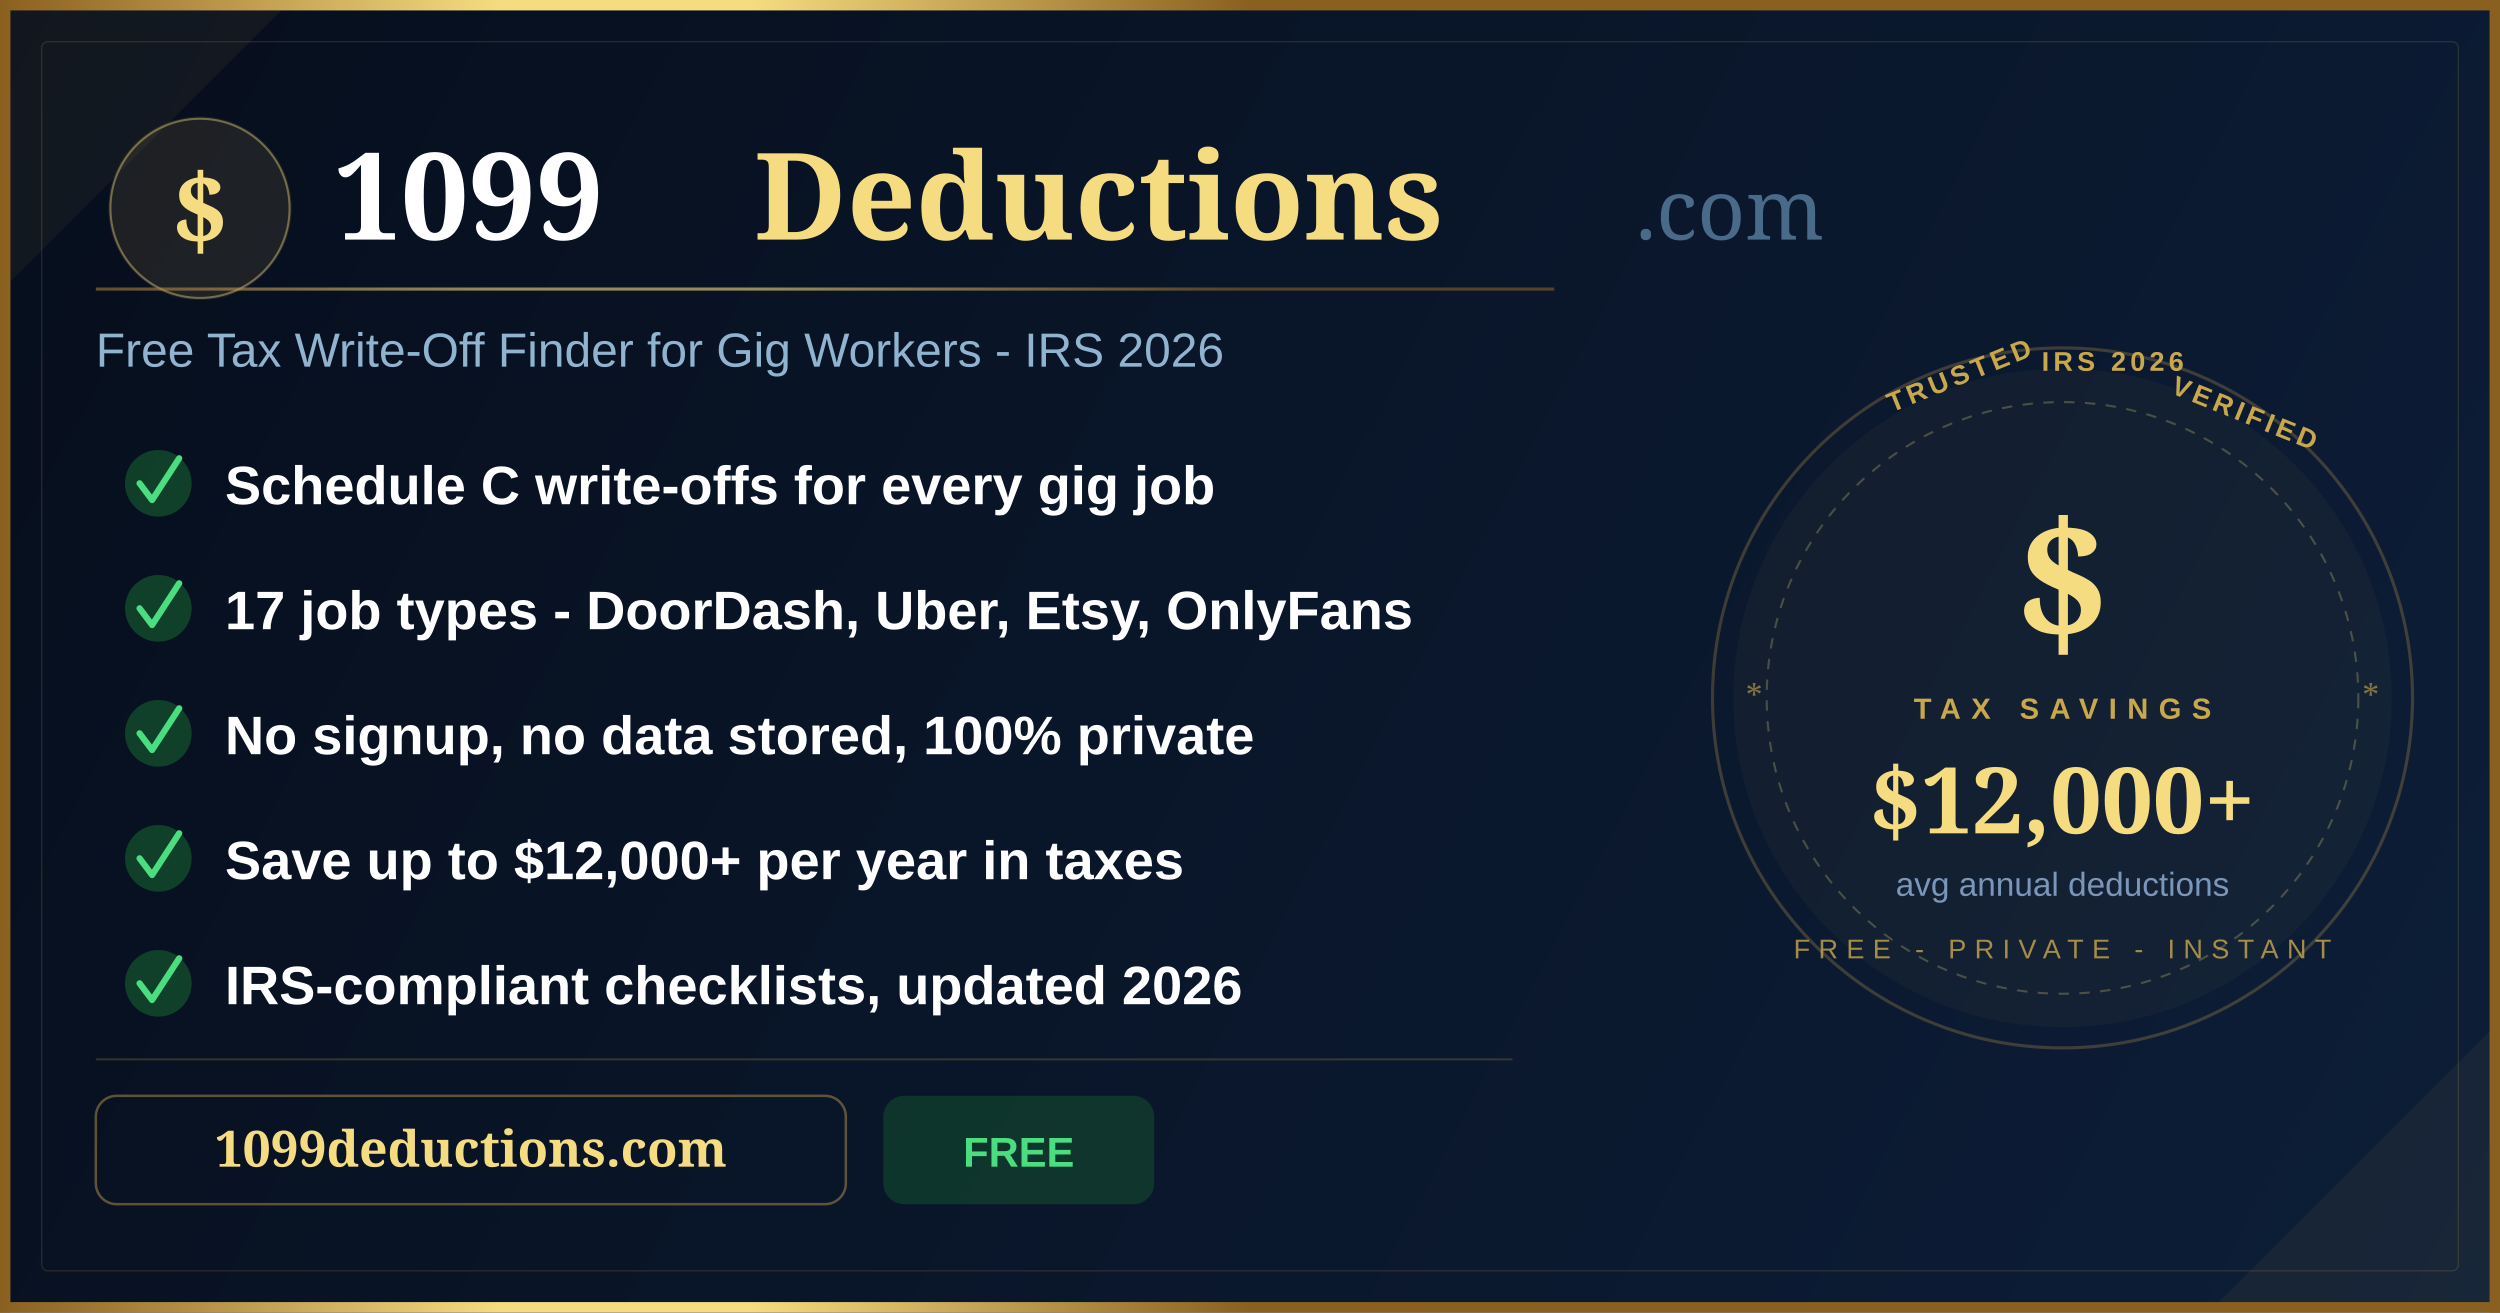
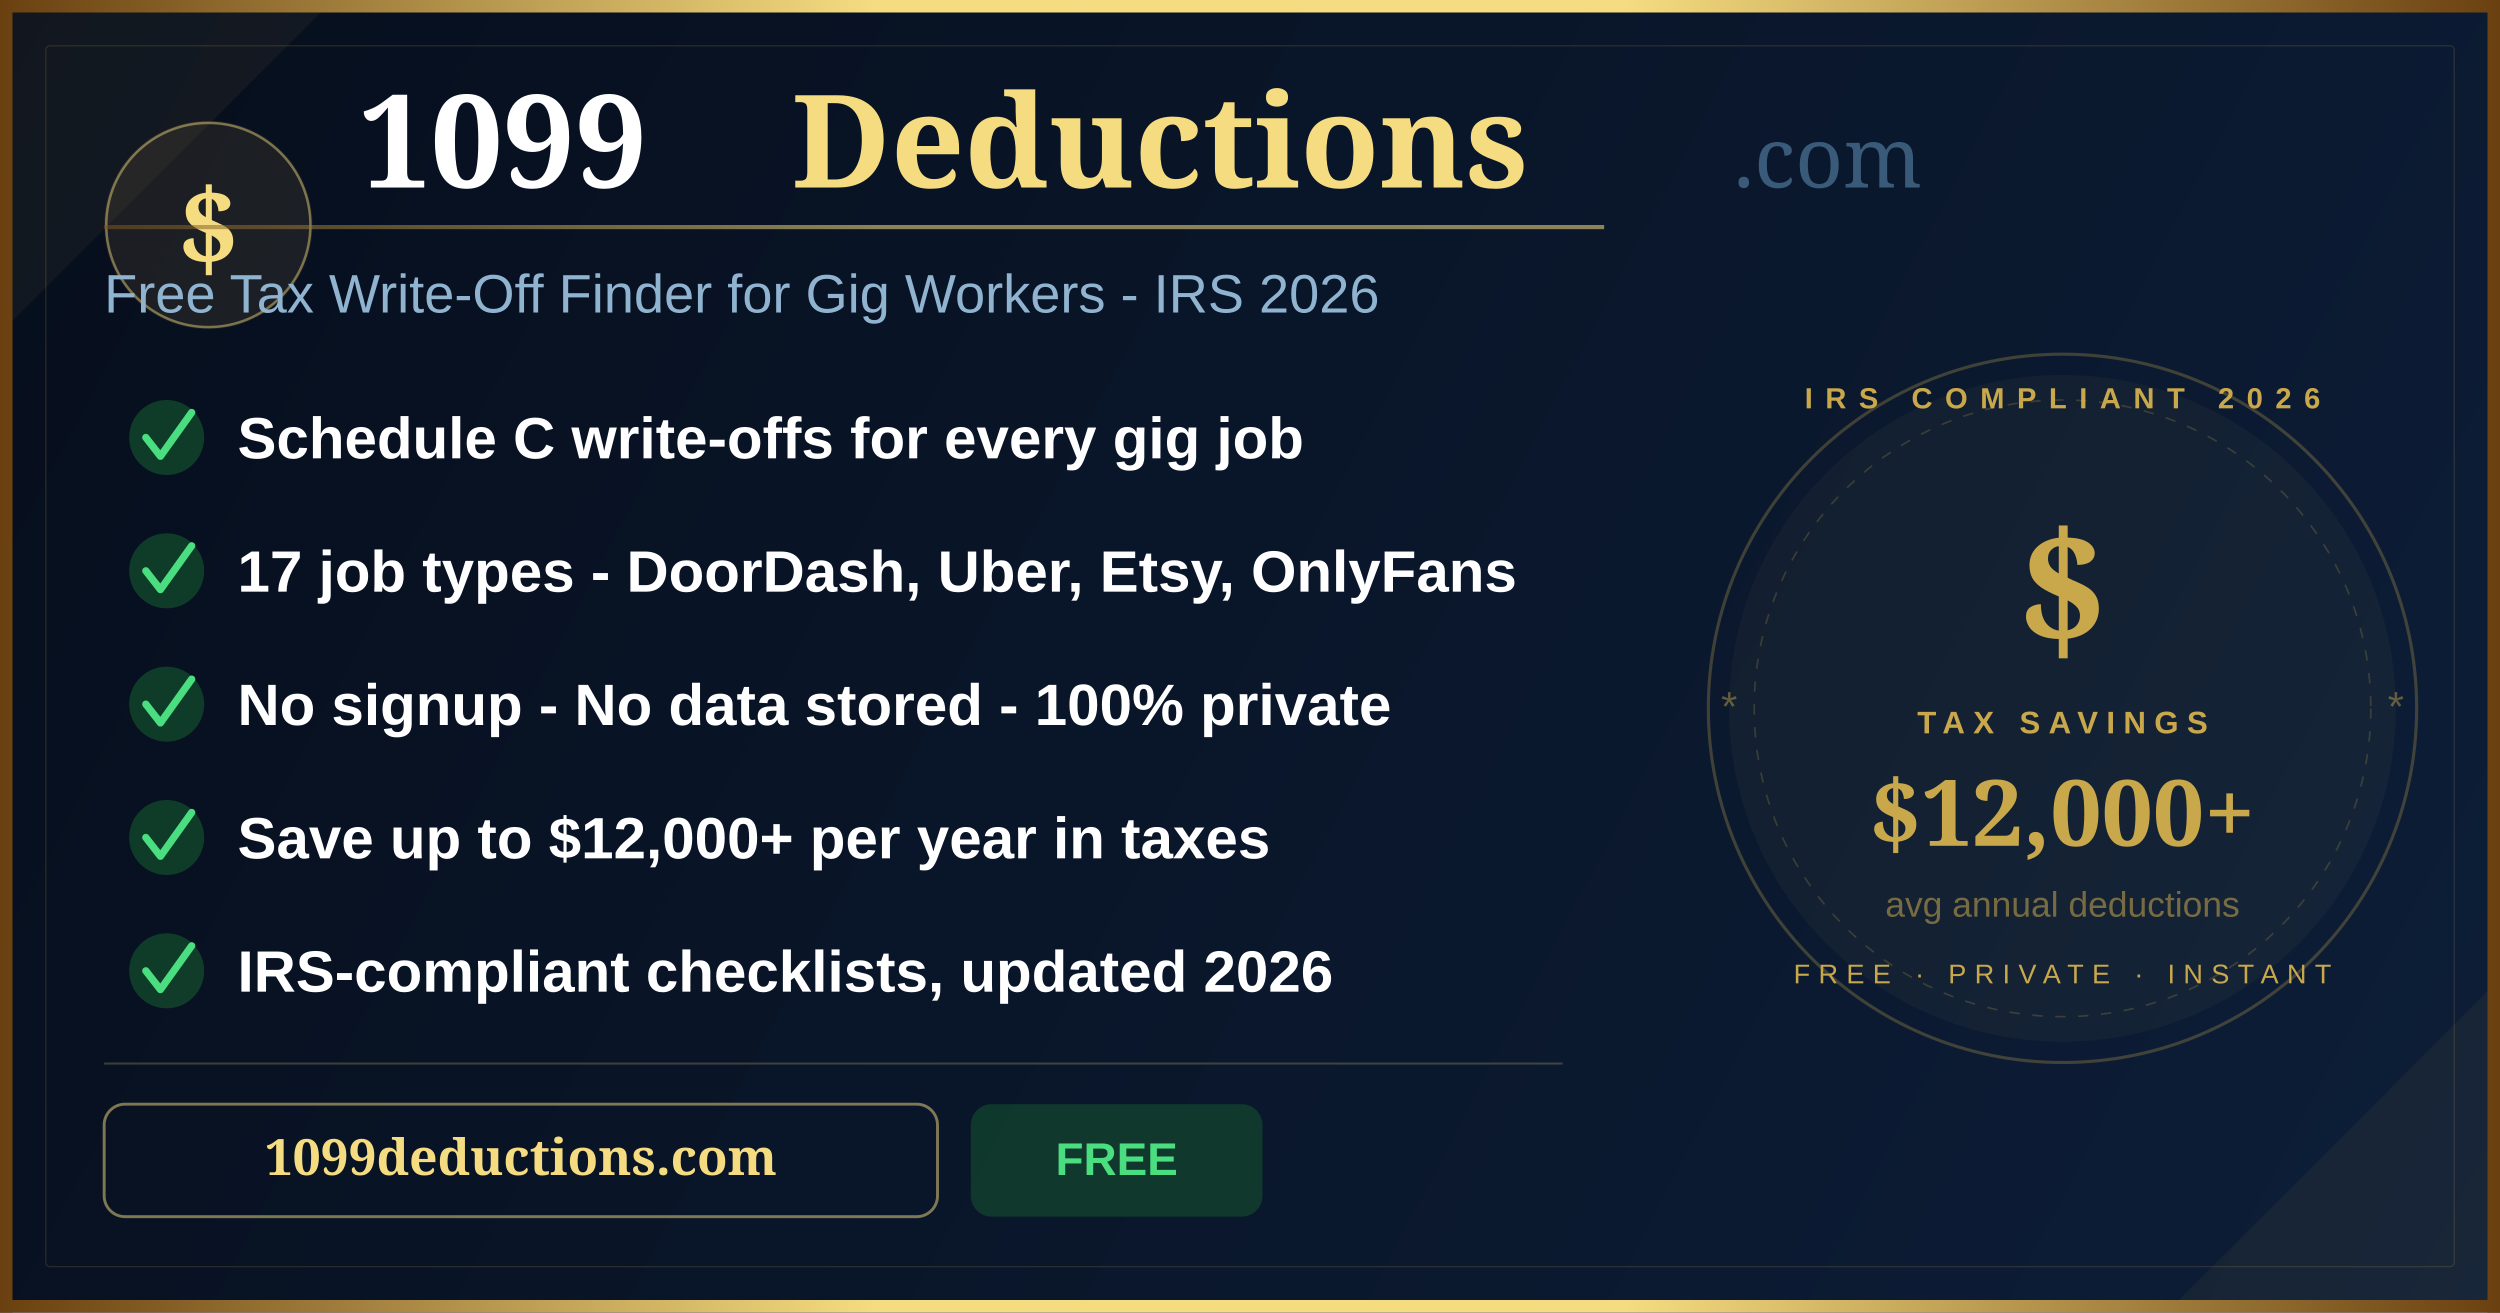
<svg xmlns="http://www.w3.org/2000/svg" viewBox="0 0 1200 630" width="1200" height="630">
  <defs>
    <linearGradient id="gbg" x1="0" y1="0" x2="1200" y2="630" gradientUnits="userSpaceOnUse">
      <stop offset="0%" stop-color="#060E1C" />
      <stop offset="100%" stop-color="#0D1E38" />
    </linearGradient>
-     <linearGradient id="gg" x1="0" y1="0" x2="600" y2="0" gradientUnits="userSpaceOnUse">
-       <stop offset="0%" stop-color="#8A6020" />
-       <stop offset="40%" stop-color="#F5DC80" />
-       <stop offset="60%" stop-color="#F5DC80" />
-       <stop offset="100%" stop-color="#8A6020" />
+     <linearGradient id="gg" x1="0" y1="0" x2="1200" y2="0" gradientUnits="userSpaceOnUse">
+       <stop offset="0%" stop-color="#6A4010" />
+       <stop offset="35%" stop-color="#F5DC80" />
+       <stop offset="65%" stop-color="#F5DC80" />
+       <stop offset="100%" stop-color="#6A4010" />
    </linearGradient>
  </defs>
  <rect width="1200" height="630" fill="url(#gbg)" />
-   <path d="M0 0 L140 0 L0 140 Z" fill="#B8924A" opacity="0.07" />
-   <path d="M1200 630 L1060 630 L1200 490 Z" fill="#B8924A" opacity="0.07" />
-   <rect x="0" y="0" width="1200" height="5" fill="url(#gg)" />
-   <rect x="0" y="625" width="1200" height="5" fill="url(#gg)" />
-   <rect x="0" y="0" width="5" height="630" fill="url(#gg)" />
-   <rect x="1195" y="0" width="5" height="630" fill="url(#gg)" />
-   <rect x="20" y="20" width="1160" height="590" rx="3" fill="none" stroke="#B8924A" stroke-width="0.6" stroke-opacity="0.2" />
-   <circle cx="96" cy="100" r="44" fill="#B8924A" opacity="0.13" />
-   <circle cx="96" cy="100" r="43" fill="none" stroke="#F5DC80" stroke-width="1" stroke-opacity="0.4" />
-   <text x="96" y="118" text-anchor="middle" font-family="Georgia,serif" font-size="48" font-weight="700" fill="#F5DC80">$</text>
-   <text x="160" y="115" font-family="Georgia,serif" font-size="58" font-weight="700" fill="#FFFFFF">1099</text>
-   <text x="362" y="115" font-family="Georgia,serif" font-size="58" font-weight="700" fill="#F5DC80">Deductions</text>
-   <text x="785" y="115" font-family="Georgia,serif" font-size="40" font-weight="400" fill="#4A6A8A">.com</text>
-   <rect x="46" y="138" width="700" height="1.5" fill="url(#gg)" opacity="0.6" />
-   <text x="46" y="176" font-family="Arial,sans-serif" font-size="23" fill="#90B4D0">Free Tax Write-Off Finder for Gig Workers - IRS 2026</text>
-   <circle cx="76" cy="232" r="16" fill="#14532d" opacity="0.7" />
-   <path d="M67 232 L73 240 L86 220" fill="none" stroke="#4ade80" stroke-width="3" stroke-linecap="round" stroke-linejoin="round" />
-   <text x="108" y="242" font-family="Arial,sans-serif" font-size="26" font-weight="700" fill="#FFFFFF">Schedule C write-offs for every gig job</text>
-   <circle cx="76" cy="292" r="16" fill="#14532d" opacity="0.7" />
-   <path d="M67 292 L73 300 L86 280" fill="none" stroke="#4ade80" stroke-width="3" stroke-linecap="round" stroke-linejoin="round" />
-   <text x="108" y="302" font-family="Arial,sans-serif" font-size="26" font-weight="700" fill="#FFFFFF">17 job types - DoorDash, Uber, Etsy, OnlyFans</text>
-   <circle cx="76" cy="352" r="16" fill="#14532d" opacity="0.7" />
-   <path d="M67 352 L73 360 L86 340" fill="none" stroke="#4ade80" stroke-width="3" stroke-linecap="round" stroke-linejoin="round" />
-   <text x="108" y="362" font-family="Arial,sans-serif" font-size="26" font-weight="700" fill="#FFFFFF">No signup, no data stored, 100% private</text>
-   <circle cx="76" cy="412" r="16" fill="#14532d" opacity="0.7" />
-   <path d="M67 412 L73 420 L86 400" fill="none" stroke="#4ade80" stroke-width="3" stroke-linecap="round" stroke-linejoin="round" />
-   <text x="108" y="422" font-family="Arial,sans-serif" font-size="26" font-weight="700" fill="#FFFFFF">Save up to $12,000+ per year in taxes</text>
-   <circle cx="76" cy="472" r="16" fill="#14532d" opacity="0.7" />
-   <path d="M67 472 L73 480 L86 460" fill="none" stroke="#4ade80" stroke-width="3" stroke-linecap="round" stroke-linejoin="round" />
-   <text x="108" y="482" font-family="Arial,sans-serif" font-size="26" font-weight="700" fill="#FFFFFF">IRS-compliant checklists, updated 2026</text>
-   <rect x="46" y="508" width="680" height="1" fill="#B8924A" opacity="0.25" />
-   <rect x="46" y="526" width="360" height="52" rx="10" fill="none" stroke="#B8924A" stroke-width="1.2" stroke-opacity="0.5" />
-   <text x="226" y="560" text-anchor="middle" font-family="Georgia,serif" font-size="24" font-weight="700" fill="#F5DC80">1099deductions.com</text>
-   <rect x="424" y="526" width="130" height="52" rx="10" fill="#14532d" opacity="0.5" />
-   <text x="489" y="560" text-anchor="middle" font-family="Arial,sans-serif" font-size="20" font-weight="700" fill="#4ade80">FREE</text>
-   <circle cx="990" cy="335" r="168" fill="none" stroke="#B8924A" stroke-width="1.5" stroke-opacity="0.3" />
-   <circle cx="990" cy="335" r="158" fill="#B8924A" opacity="0.05" />
-   <circle cx="990" cy="335" r="142" fill="none" stroke="#F5DC80" stroke-width="1" stroke-dasharray="5 5" stroke-opacity="0.25" />
-   <text x="908" y="198" font-family="Arial,sans-serif" font-size="13" font-weight="700" fill="#C9A84C" letter-spacing="2" transform="rotate(-22 908 198)">TRUSTED</text>
-   <text x="980" y="178" font-family="Arial,sans-serif" font-size="13" font-weight="700" fill="#C9A84C" letter-spacing="2">IRS 2026</text>
-   <text x="1040" y="196" font-family="Arial,sans-serif" font-size="13" font-weight="700" fill="#C9A84C" letter-spacing="2" transform="rotate(22 1060 196)">VERIFIED</text>
-   <text x="990" y="308" text-anchor="middle" font-family="Georgia,serif" font-size="80" font-weight="700" fill="#F5DC80">$</text>
-   <text x="990" y="345" text-anchor="middle" font-family="Arial,sans-serif" font-size="14" font-weight="700" fill="#C9A84C" letter-spacing="5">TAX SAVINGS</text>
-   <text x="990" y="400" text-anchor="middle" font-family="Georgia,serif" font-size="44" font-weight="700" fill="#F5DC80">$12,000+</text>
-   <text x="990" y="430" text-anchor="middle" font-family="Arial,sans-serif" font-size="16" fill="#7A96B8">avg annual deductions</text>
-   <text x="990" y="460" text-anchor="middle" font-family="Arial,sans-serif" font-size="13" fill="#C9A84C" letter-spacing="4" opacity="0.8">FREE - PRIVATE - INSTANT</text>
-   <text x="842" y="340" text-anchor="middle" font-family="serif" font-size="16" fill="#C9A84C" opacity="0.6">*</text>
-   <text x="1138" y="340" text-anchor="middle" font-family="serif" font-size="16" fill="#C9A84C" opacity="0.6">*</text>
+   <path d="M0 0 L160 0 L0 160 Z" fill="#B8924A" opacity="0.07" />
+   <path d="M1200 630 L1040 630 L1200 470 Z" fill="#B8924A" opacity="0.07" />
+   <rect x="0" y="0" width="1200" height="6" fill="url(#gg)" />
+   <rect x="0" y="624" width="1200" height="6" fill="url(#gg)" />
+   <rect x="0" y="0" width="6" height="630" fill="url(#gg)" />
+   <rect x="1194" y="0" width="6" height="630" fill="url(#gg)" />
+   <rect x="22" y="22" width="1156" height="586" rx="2" fill="none" stroke="#B8924A" stroke-width="0.6" stroke-opacity="0.2" />
+   <circle cx="100" cy="108" r="50" fill="#B8924A" opacity="0.12" />
+   <circle cx="100" cy="108" r="49" fill="none" stroke="#F5DC80" stroke-width="1.2" stroke-opacity="0.45" />
+   <text x="100" y="128" text-anchor="middle" font-family="Georgia,serif" font-size="52" font-weight="700" fill="#F5DC80">$</text>
+   <text x="172" y="90" font-family="Georgia,serif" font-size="62" font-weight="700" fill="#FFFFFF">1099</text>
+   <text x="380" y="90" font-family="Georgia,serif" font-size="62" font-weight="700" fill="#F5DC80">Deductions</text>
+   <text x="832" y="90" font-family="Georgia,serif" font-size="40" font-weight="400" fill="#3A5A7A">.com</text>
+   <rect x="50" y="108" width="720" height="2" fill="url(#gg)" opacity="0.55" />
+   <text x="50" y="150" font-family="Arial,sans-serif" font-size="26" fill="#90B4D0">Free Tax Write-Off Finder for Gig Workers - IRS 2026</text>
+   <circle cx="80" cy="210" r="18" fill="#14532d" opacity="0.65" />
+   <path d="M70 210 L77 219 L92 198" fill="none" stroke="#4ade80" stroke-width="3.5" stroke-linecap="round" stroke-linejoin="round" />
+   <text x="114" y="220" font-family="Arial,sans-serif" font-size="28" font-weight="700" fill="#FFFFFF">Schedule C write-offs for every gig job</text>
+   <circle cx="80" cy="274" r="18" fill="#14532d" opacity="0.65" />
+   <path d="M70 274 L77 283 L92 262" fill="none" stroke="#4ade80" stroke-width="3.5" stroke-linecap="round" stroke-linejoin="round" />
+   <text x="114" y="284" font-family="Arial,sans-serif" font-size="28" font-weight="700" fill="#FFFFFF">17 job types - DoorDash, Uber, Etsy, OnlyFans</text>
+   <circle cx="80" cy="338" r="18" fill="#14532d" opacity="0.65" />
+   <path d="M70 338 L77 347 L92 326" fill="none" stroke="#4ade80" stroke-width="3.5" stroke-linecap="round" stroke-linejoin="round" />
+   <text x="114" y="348" font-family="Arial,sans-serif" font-size="28" font-weight="700" fill="#FFFFFF">No signup - No data stored - 100% private</text>
+   <circle cx="80" cy="402" r="18" fill="#14532d" opacity="0.65" />
+   <path d="M70 402 L77 411 L92 390" fill="none" stroke="#4ade80" stroke-width="3.5" stroke-linecap="round" stroke-linejoin="round" />
+   <text x="114" y="412" font-family="Arial,sans-serif" font-size="28" font-weight="700" fill="#FFFFFF">Save up to $12,000+ per year in taxes</text>
+   <circle cx="80" cy="466" r="18" fill="#14532d" opacity="0.65" />
+   <path d="M70 466 L77 475 L92 454" fill="none" stroke="#4ade80" stroke-width="3.5" stroke-linecap="round" stroke-linejoin="round" />
+   <text x="114" y="476" font-family="Arial,sans-serif" font-size="28" font-weight="700" fill="#FFFFFF">IRS-compliant checklists, updated 2026</text>
+   <rect x="50" y="510" width="700" height="1" fill="#F5DC80" opacity="0.22" />
+   <rect x="50" y="530" width="400" height="54" rx="10" fill="none" stroke="#F5DC80" stroke-width="1.4" stroke-opacity="0.5" />
+   <text x="250" y="564" text-anchor="middle" font-family="Georgia,serif" font-size="24" font-weight="700" fill="#F5DC80">1099deductions.com</text>
+   <rect x="466" y="530" width="140" height="54" rx="10" fill="#14532d" opacity="0.55" />
+   <text x="536" y="564" text-anchor="middle" font-family="Arial,sans-serif" font-size="22" font-weight="700" fill="#4ade80">FREE</text>
+   <circle cx="990" cy="340" r="170" fill="none" stroke="#C9A84C" stroke-width="1.5" stroke-opacity="0.28" />
+   <circle cx="990" cy="340" r="160" fill="#C9A84C" opacity="0.05" />
+   <circle cx="990" cy="340" r="148" fill="none" stroke="#C9A84C" stroke-width="0.8" stroke-dasharray="5 6" stroke-opacity="0.22" />
+   <text x="990" y="196" text-anchor="middle" font-family="Arial,sans-serif" font-size="14" font-weight="700" fill="#C9A84C" letter-spacing="6">IRS COMPLIANT 2026</text>
+   <text x="990" y="310" text-anchor="middle" font-family="Georgia,serif" font-size="76" font-weight="700" fill="#C9A84C">$</text>
+   <text x="990" y="352" text-anchor="middle" font-family="Arial,sans-serif" font-size="15" font-weight="700" fill="#C9A84C" letter-spacing="4">TAX SAVINGS</text>
+   <text x="990" y="406" text-anchor="middle" font-family="Georgia,serif" font-size="44" font-weight="700" fill="#C9A84C">$12,000+</text>
+   <text x="990" y="440" text-anchor="middle" font-family="Arial,sans-serif" font-size="17" fill="#C9A84C" opacity="0.55">avg annual deductions</text>
+   <text x="990" y="472" text-anchor="middle" font-family="Arial,sans-serif" font-size="13" fill="#C9A84C" letter-spacing="4">FREE · PRIVATE · INSTANT</text>
+   <text x="830" y="346" text-anchor="middle" font-family="Arial,sans-serif" font-size="20" fill="#C9A84C" opacity="0.45">*</text>
+   <text x="1150" y="346" text-anchor="middle" font-family="Arial,sans-serif" font-size="20" fill="#C9A84C" opacity="0.45">*</text>
</svg>
